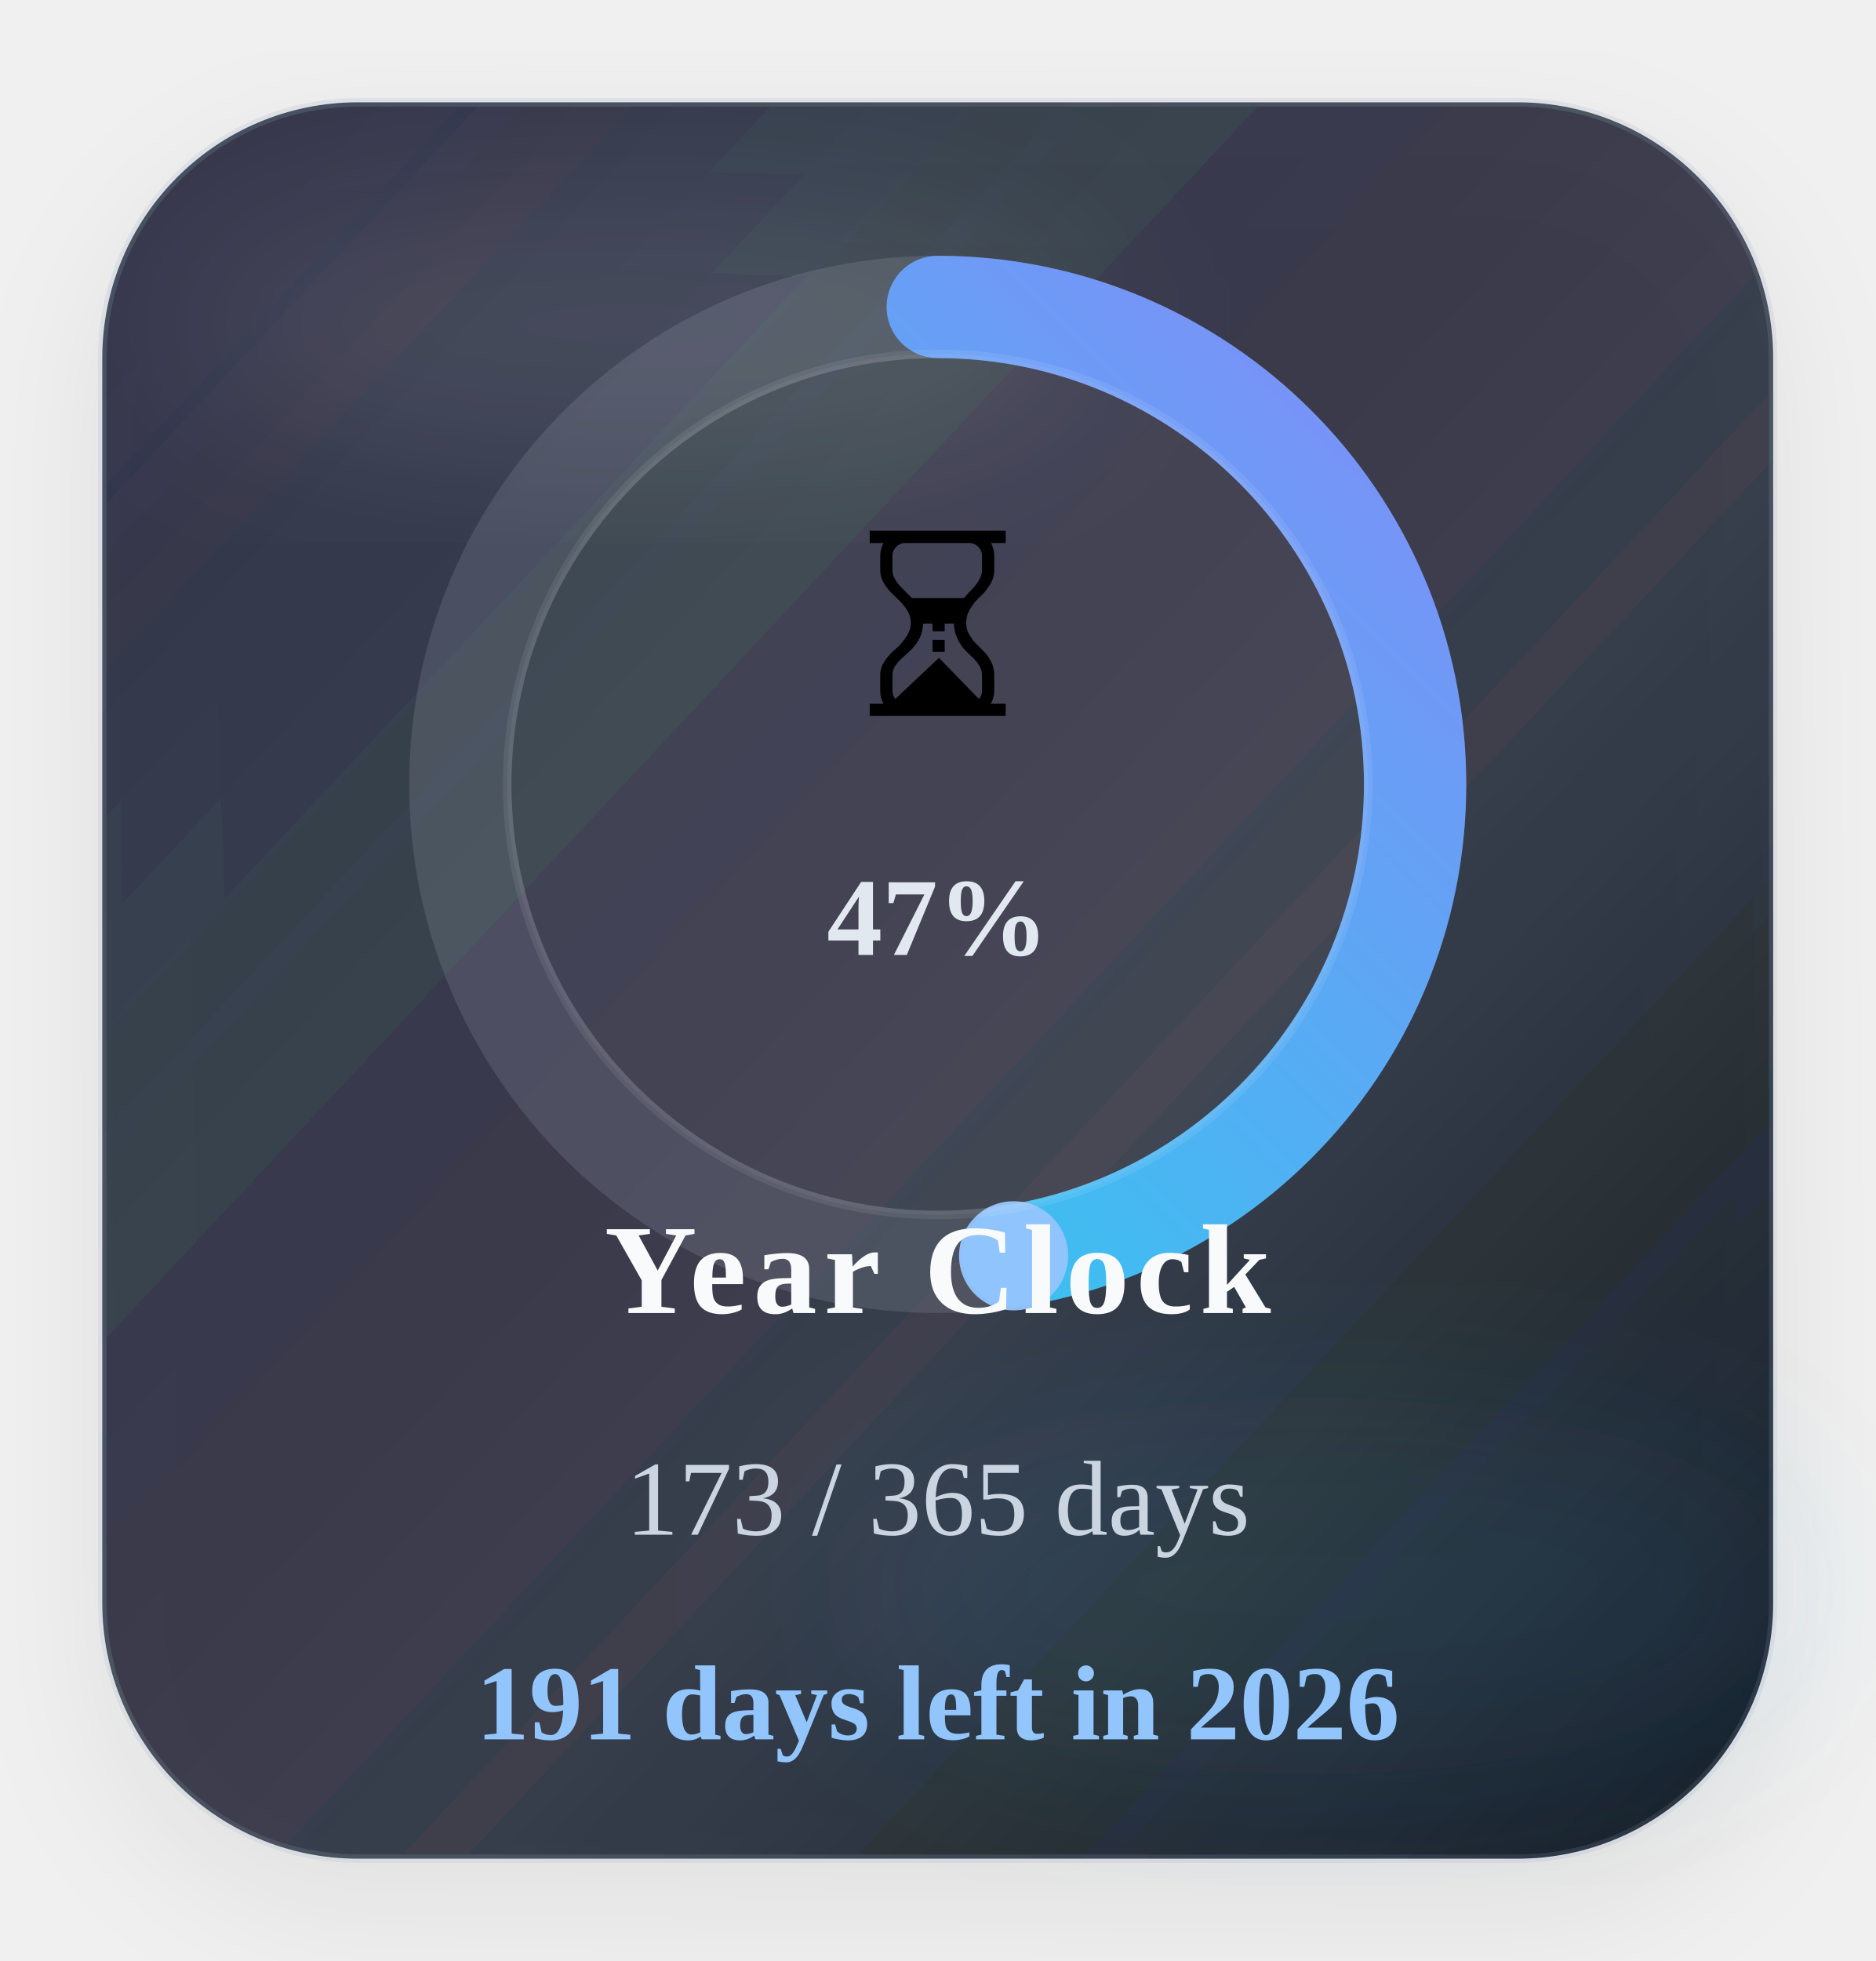
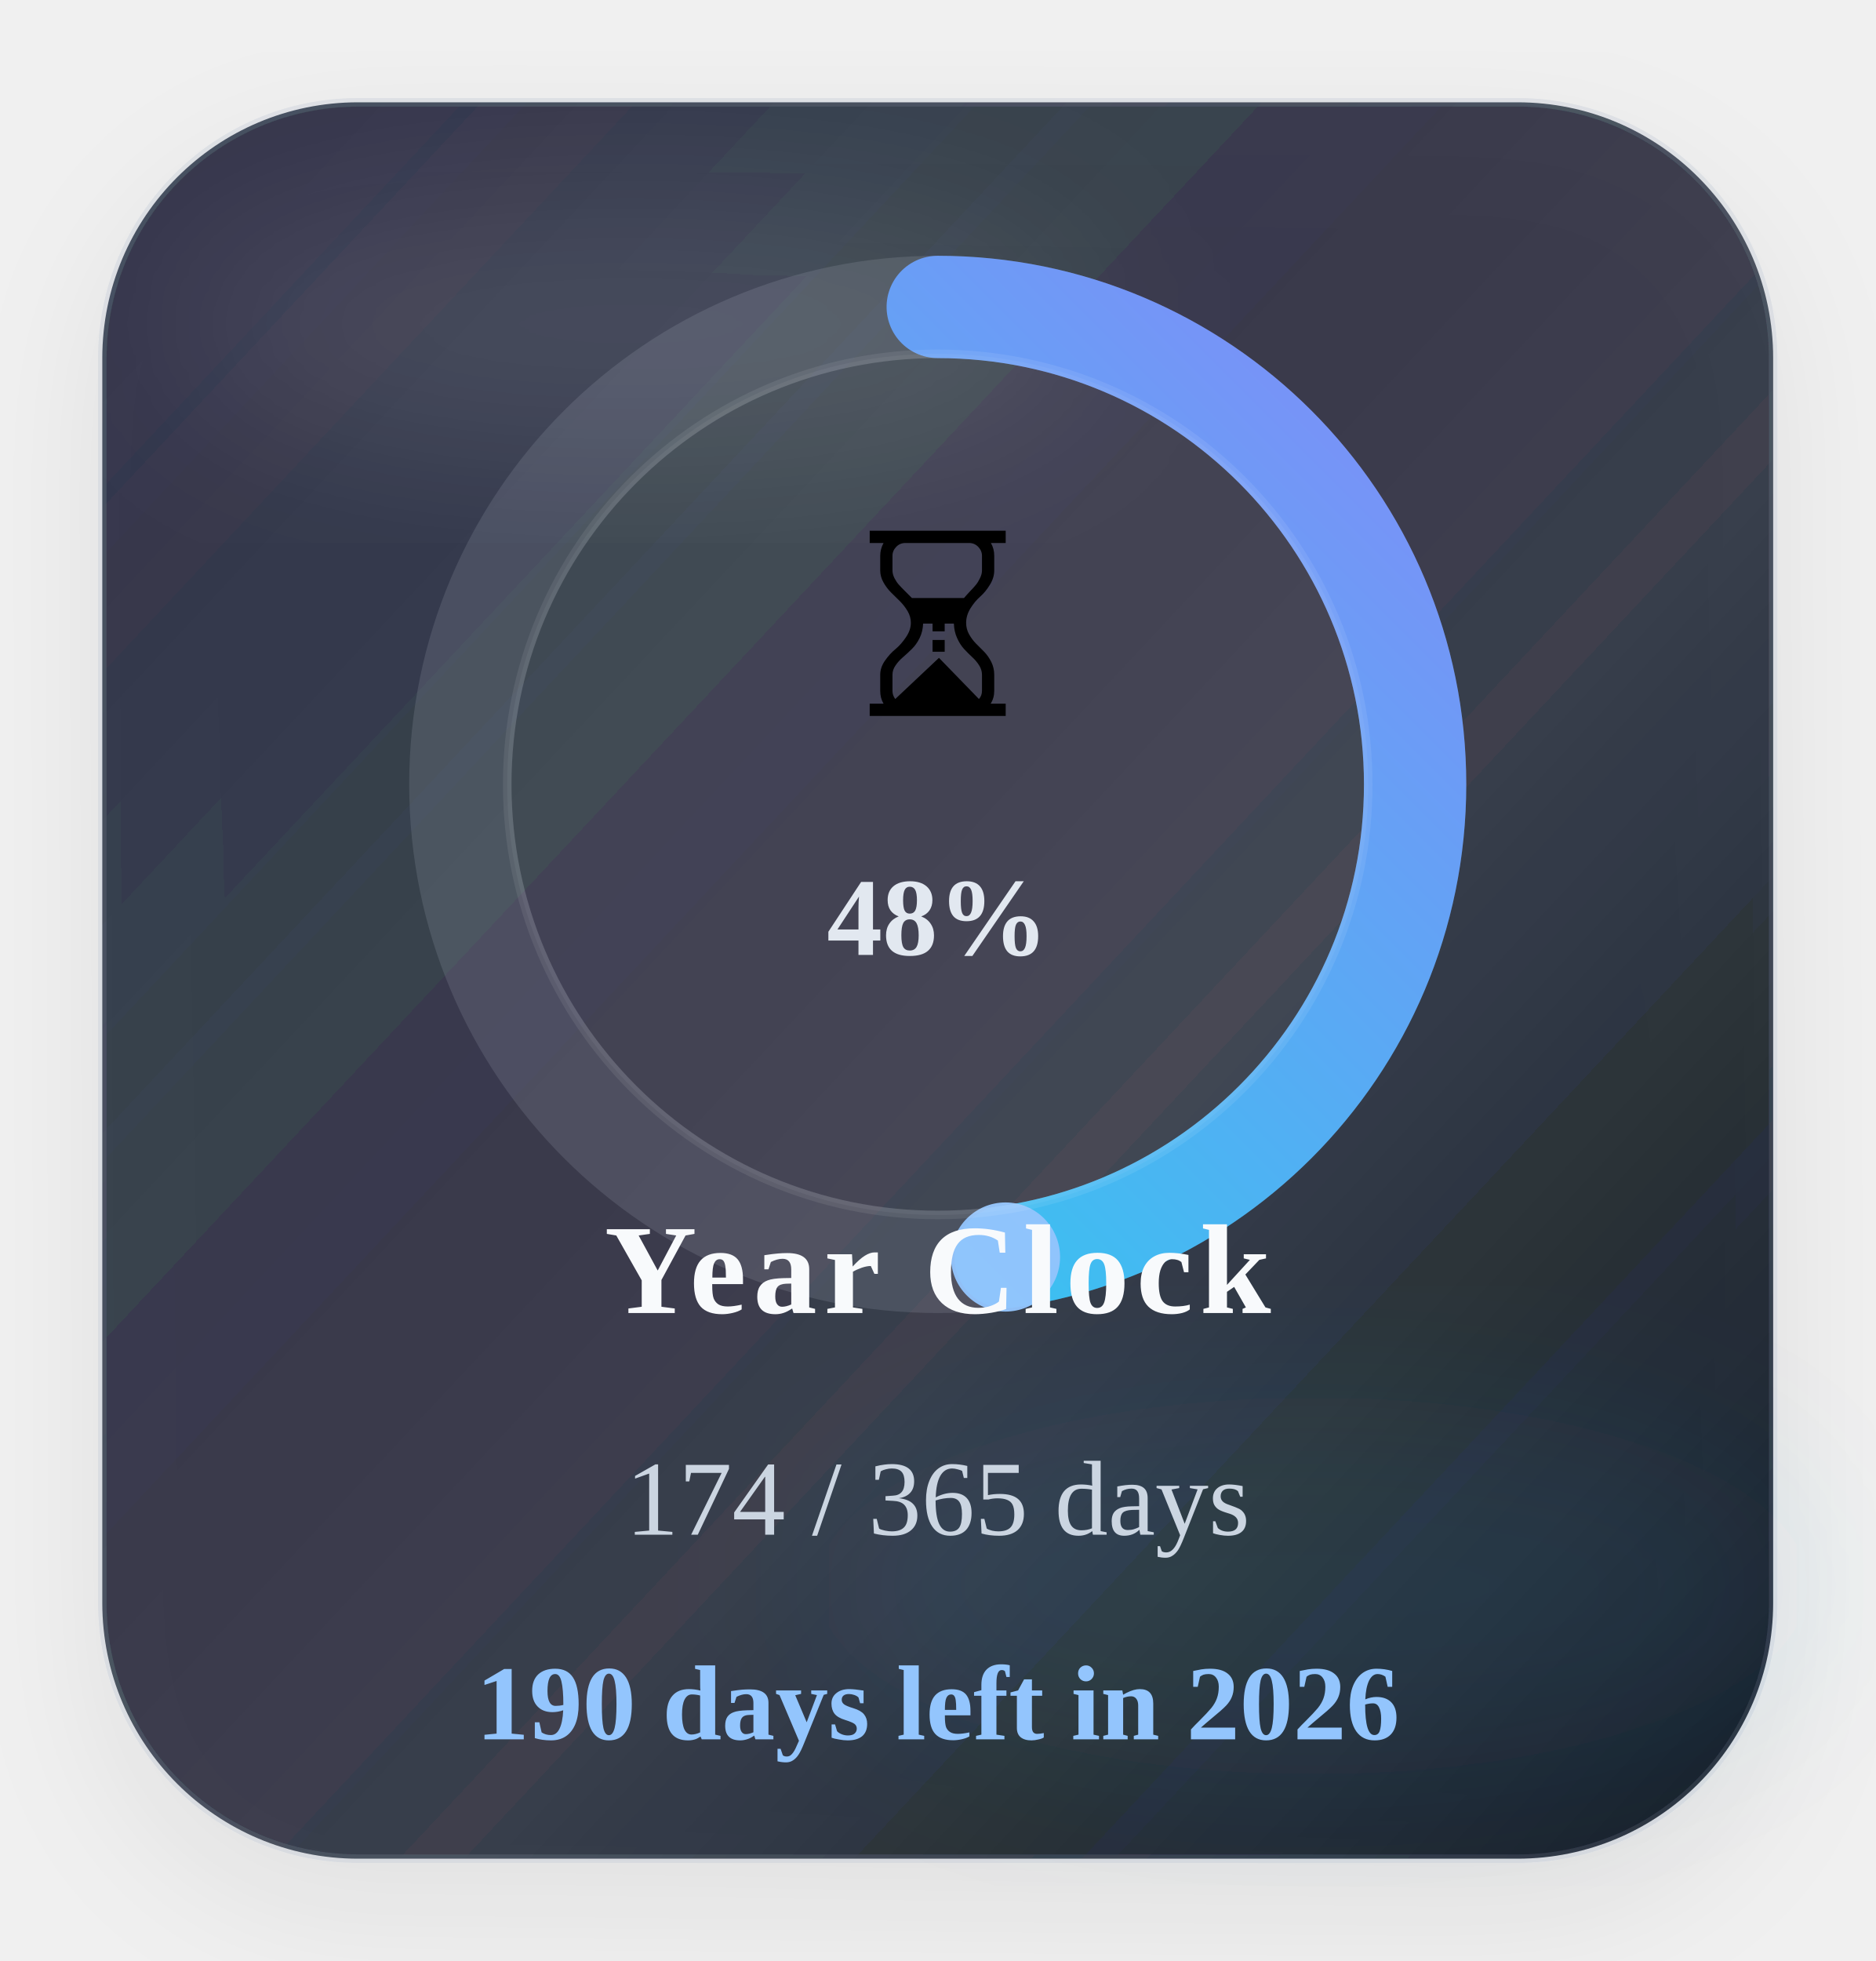
<svg xmlns="http://www.w3.org/2000/svg" width="220" height="230" viewBox="0 0 220 230" role="img" aria-label="Time progress for 2026">
  <defs>
    <linearGradient id="timeGradient" x1="0%" y1="0%" x2="100%" y2="100%">
      <stop offset="0%" stop-color="#22d3ee" />
      <stop offset="100%" stop-color="#818cf8" />
    </linearGradient>
    <linearGradient id="timeCard" x1="0%" y1="0%" x2="100%" y2="100%">
      <stop offset="0%" stop-color="#1c2537" stop-opacity="0.88" />
      <stop offset="60%" stop-color="#111827" stop-opacity="0.8" />
      <stop offset="100%" stop-color="#0b1220" stop-opacity="0.96" />
    </linearGradient>
    <filter id="timeShadow" x="-25%" y="-25%" width="150%" height="150%">
      <feDropShadow dx="0" dy="6" stdDeviation="8" flood-color="#020617" flood-opacity="0.08" />
    </filter>
    <filter id="timeBlur" x="-30%" y="-30%" width="160%" height="160%">
      <feGaussianBlur stdDeviation="10" />
    </filter>
  </defs>
  <rect x="12" y="12" width="196" height="206" rx="30" fill="url(#timeCard)" stroke="#94a3b8" stroke-opacity="0.18" filter="url(#timeShadow)" />
  <ellipse cx="74" cy="38" rx="54" ry="16" fill="#ffffff" fill-opacity="0.09" filter="url(#timeBlur)" />
  <ellipse cx="154" cy="186" rx="58" ry="22" fill="#38bdf8" fill-opacity="0.08" filter="url(#timeBlur)" />
  <circle class="ring-track" cx="110" cy="92" r="56" fill="none" stroke="#cbd5e1" stroke-opacity="0.14" stroke-width="12" />
-   <circle class="progress-ring" cx="110" cy="92" r="56" fill="none" stroke="url(#timeGradient)" stroke-width="12" stroke-linecap="round" stroke-dasharray="351.86" stroke-dashoffset="184.87" data-target-offset="184.87" data-ring-length="351.86" transform="rotate(-90 110 92)" />
-   <circle class="progress-endcap" cx="118.90" cy="147.29" r="6.4" fill="#93c5fd" fill-opacity="0.96" data-center-x="110" data-center-y="92" data-radius="56" data-target-angle="80.8569" />
+   <circle class="progress-ring" cx="110" cy="92" r="56" fill="none" stroke="url(#timeGradient)" stroke-width="12" stroke-linecap="round" stroke-dasharray="351.86" stroke-dashoffset="183.90" data-target-offset="183.90" data-ring-length="351.86" transform="rotate(-90 110 92)" />
+   <circle class="progress-endcap" cx="117.95" cy="147.43" r="6.4" fill="#93c5fd" fill-opacity="0.96" data-center-x="110" data-center-y="92" data-radius="56" data-target-angle="81.8433" />
  <circle class="ring-core" cx="110" cy="92" r="50.5" fill="#ffffff" fill-opacity="0.05" stroke="#ffffff" stroke-opacity="0.08" />
  <text class="progress-emoji" x="110" y="84" text-anchor="middle" font-size="30">⏳</text>
-   <text class="progress-percent" x="110" y="112" text-anchor="middle" font-size="13" font-weight="700" fill="#e2e8f0">47%</text>
+   <text class="progress-percent" x="110" y="112" text-anchor="middle" font-size="13" font-weight="700" fill="#e2e8f0">48%</text>
  <text class="progress-label" x="110" y="154" text-anchor="middle" font-size="15" font-weight="700" letter-spacing="0.8" fill="#f8fafc">Year Clock</text>
-   <text class="progress-value" x="110" y="180" text-anchor="middle" font-size="12.5" fill="#cbd5e1">173 / 365 days</text>
-   <text class="progress-status" data-status-state="remaining" x="110" y="204" text-anchor="middle" font-size="12.5" font-weight="700" fill="#93c5fd">191 days left in 2026</text>
+   <text class="progress-value" x="110" y="180" text-anchor="middle" font-size="12.5" fill="#cbd5e1">174 / 365 days</text>
+   <text class="progress-status" data-status-state="remaining" x="110" y="204" text-anchor="middle" font-size="12.5" font-weight="700" fill="#93c5fd">190 days left in 2026</text>
</svg>
